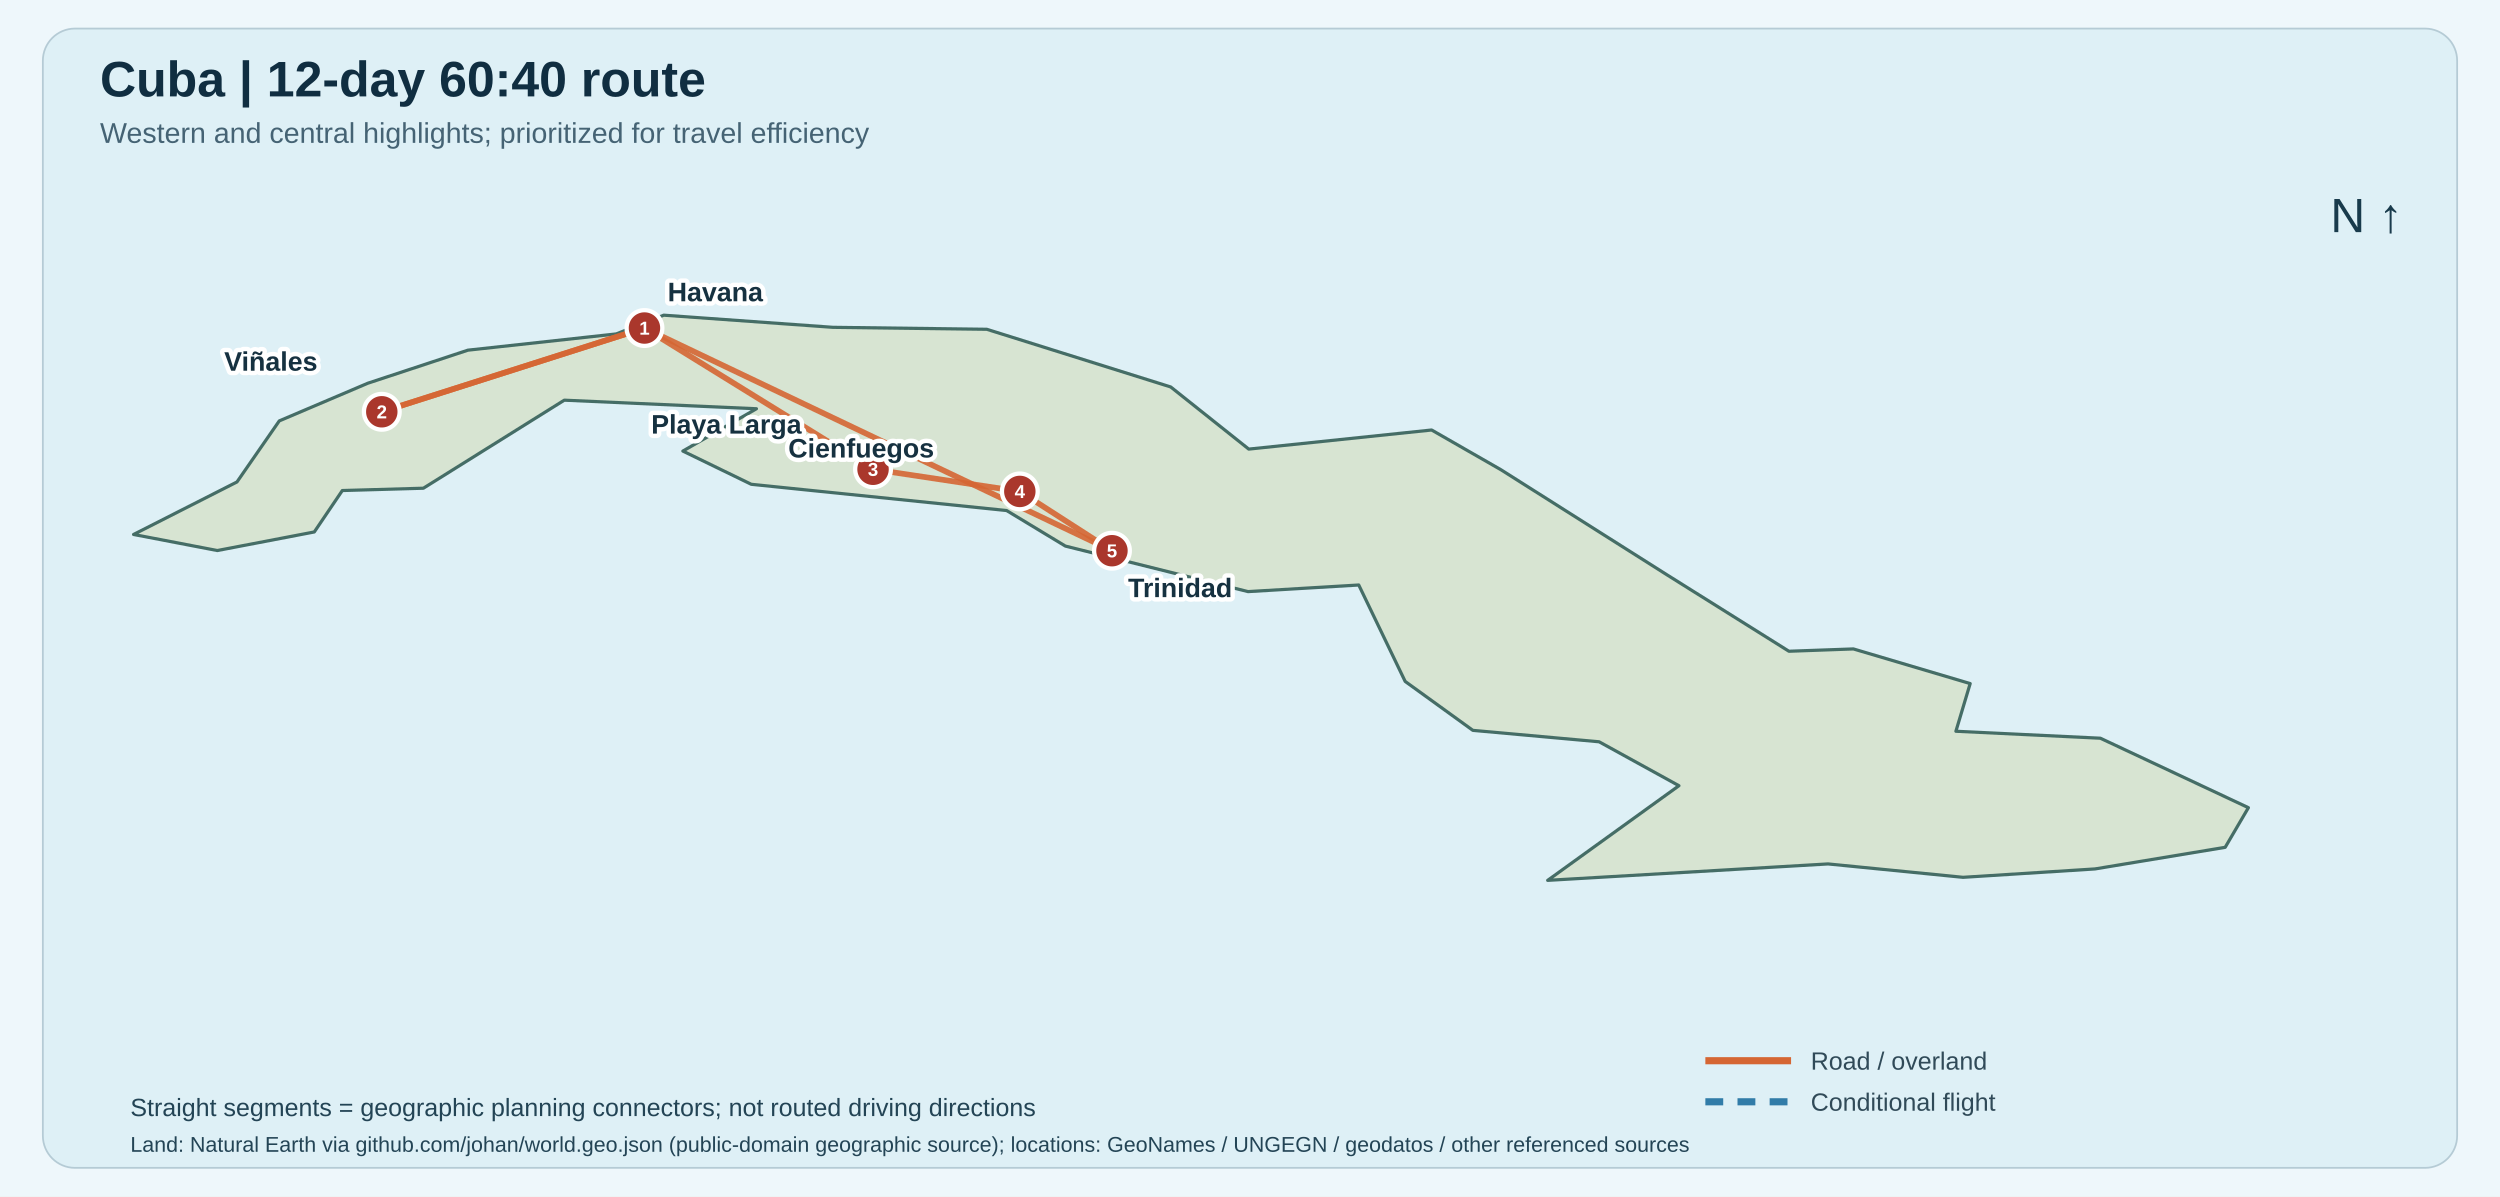
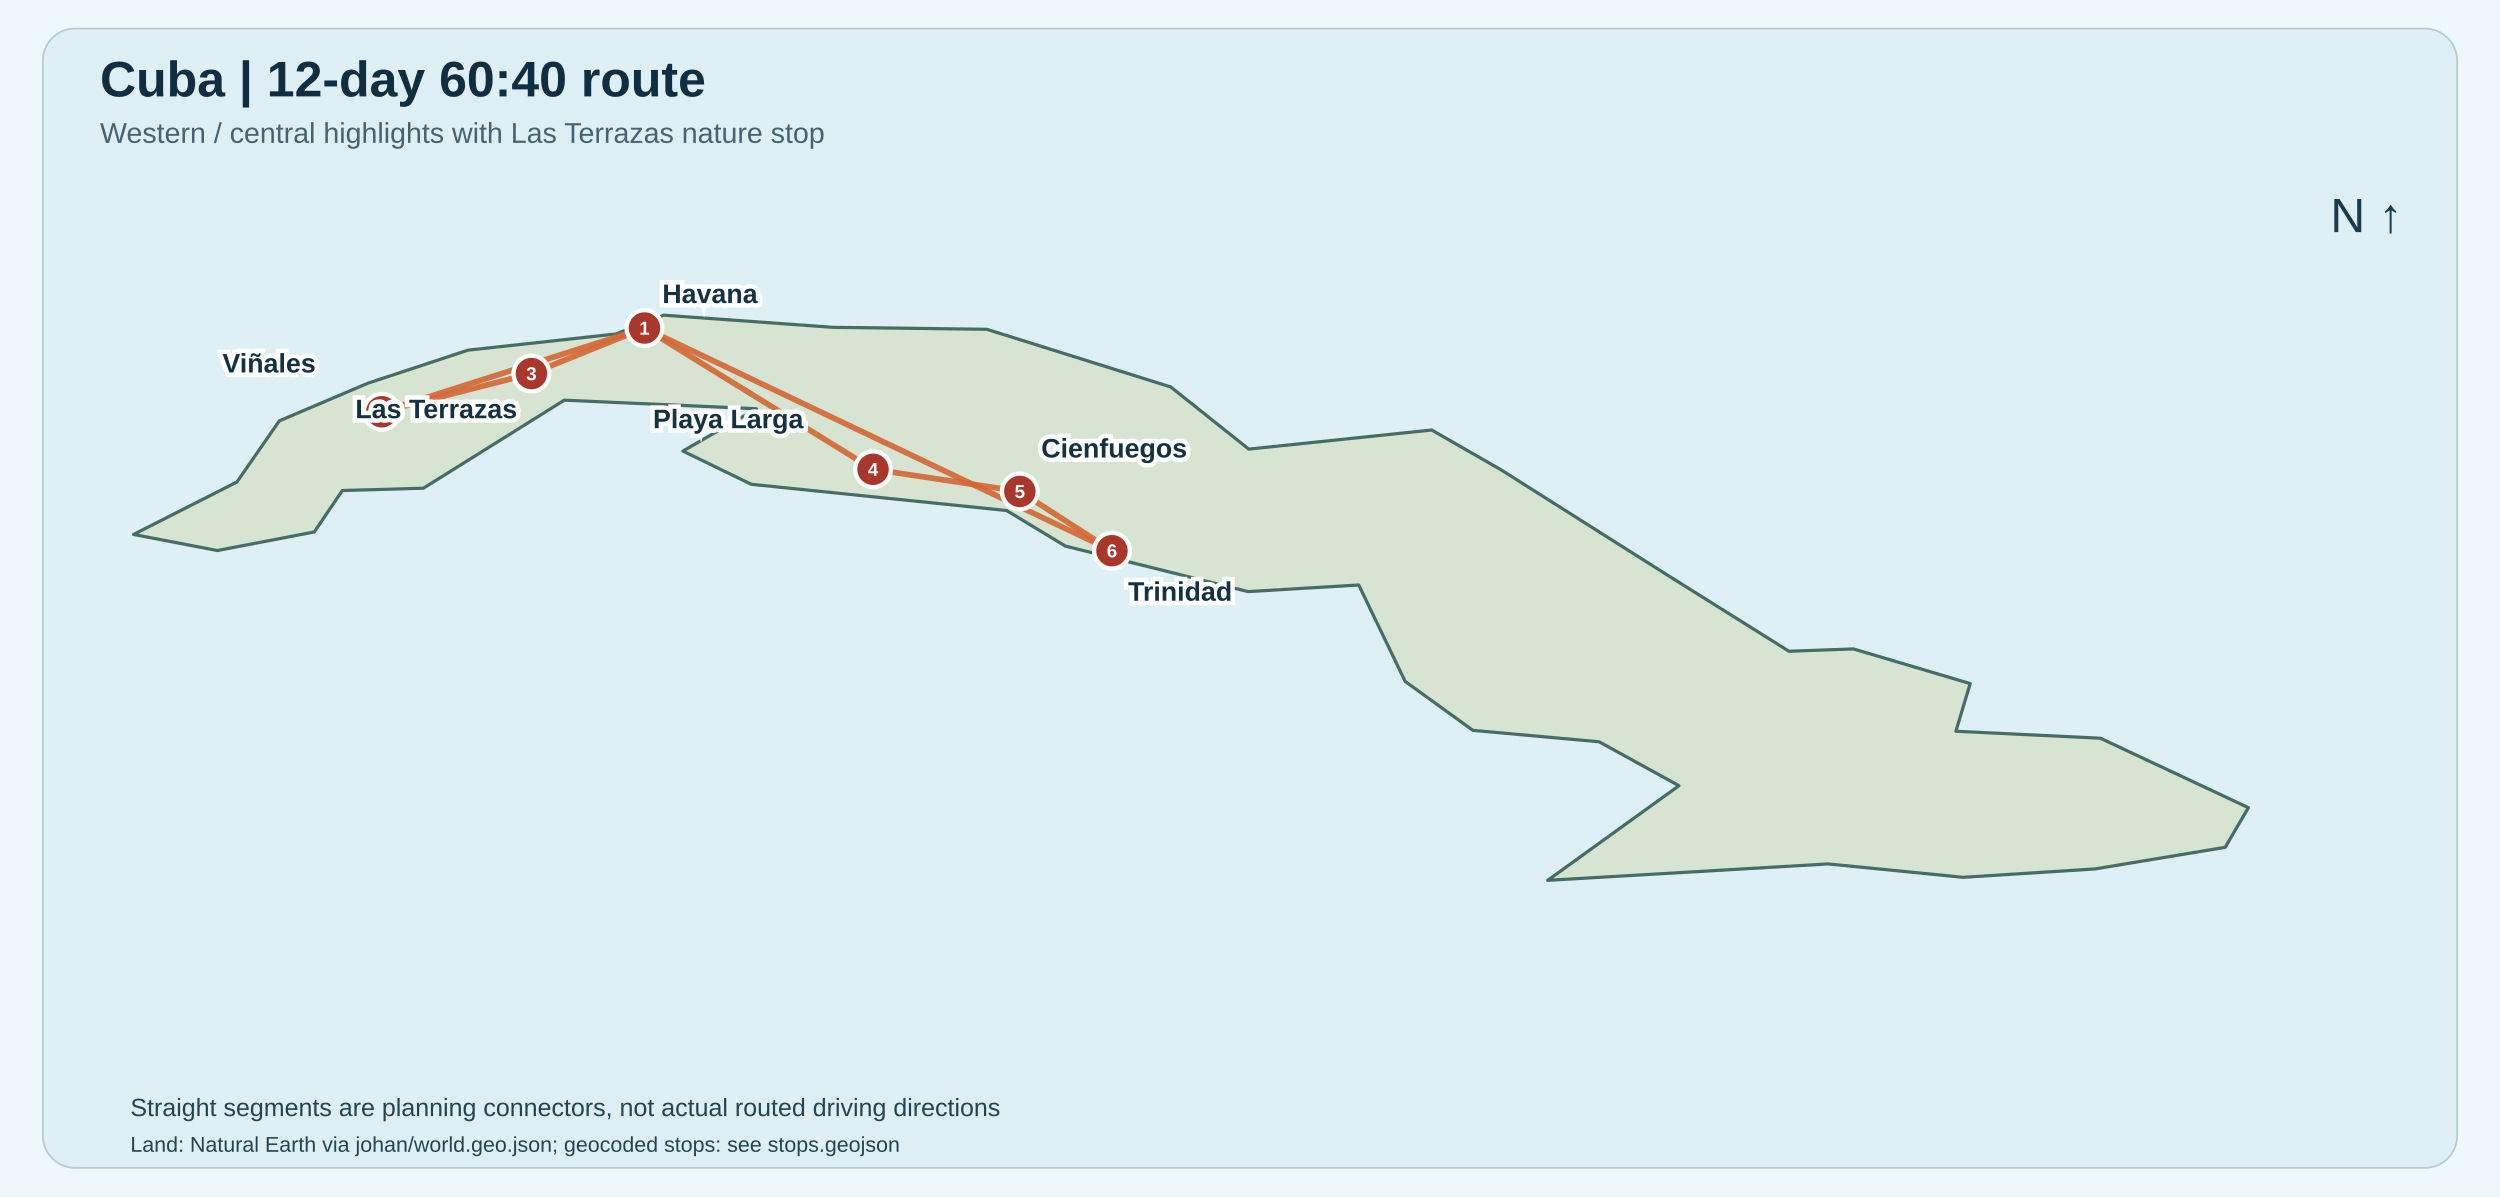
- <svg xmlns="http://www.w3.org/2000/svg" width="1400" height="670" viewBox="0 0 1400 670" role="img" aria-label="Cuba | 12-day 60:40 route geographically accurate Cuba outline and stop points, indicative route connectors">
+ <svg xmlns="http://www.w3.org/2000/svg" width="1400" height="670" viewBox="0 0 1400 670" role="img" aria-label="Cuba 60:40 route map">
  <rect width="1400" height="670" fill="#eef7fb" />
-   <rect x="24" y="16" width="1352" height="638" rx="18" fill="#def0f6" stroke="#b5cbd5" stroke-width="1" />
-   <text x="56" y="54" font-size="28" font-family="Arial, sans-serif" font-weight="700" fill="#102e41">Cuba | 12-day 60:40 route</text>
-   <text x="56" y="80" font-size="16" font-family="Arial, sans-serif" fill="#456374">Western and central highlights; prioritized for travel efficiency</text>
+   <rect x="24" y="16" width="1352" height="638" rx="18" fill="#def0f6" stroke="#b5cbd5" />
+   <text x="56" y="54" font-size="28" font-family="Arial" font-weight="700" fill="#102e41">Cuba | 12-day 60:40 route</text>
+   <text x="56" y="80" font-size="16" font-family="Arial" fill="#456374">Western / central highlights with Las Terrazas nature stop</text>
  <g font-family="Arial,sans-serif">
-     <path d="M371.7,176.5 L466.4,183.3 L552.6,184.4 L655.6,216.7 L699.3,251.5 L801.7,240.8 L840.6,263.1 L933.5,321.9 L1001.8,364.7 L1037.9,363.4 L1103.3,382.8 L1095.3,409.5 L1176.2,413.4 L1259.1,452.3 L1246.1,474.5 L1173.2,486.6 L1099.3,491.3 L1023.7,483.8 L866.7,493.0 L940.2,440.0 L895.5,415.4 L824.8,409.0 L786.9,381.6 L760.9,327.6 L698.9,331.3 L596.6,305.8 L563.7,285.9 L420.7,271.2 L382.4,252.6 L423.6,228.9 L316.0,224.1 L237.1,273.4 L191.7,274.7 L176.0,297.9 L121.7,308.3 L74.8,299.3 L132.7,269.9 L156.4,235.7 L206.0,214.6 L262.0,196.1 L345.1,187.0 L371.7,176.5 Z" fill="#d7e4d2" stroke="#456d66" stroke-width="1.8" stroke-linejoin="round" />
+     <path d="M371.7,176.5 L466.4,183.3 L552.6,184.4 L655.6,216.7 L699.3,251.5 L801.7,240.8 L840.6,263.1 L933.5,321.9 L1001.8,364.7 L1037.9,363.4 L1103.3,382.8 L1095.3,409.5 L1176.2,413.4 L1259.1,452.3 L1246.1,474.5 L1173.2,486.6 L1099.3,491.3 L1023.7,483.8 L866.7,493 L940.2,440 L895.5,415.4 L824.8,409 L786.9,381.6 L760.9,327.6 L698.9,331.3 L596.6,305.8 L563.7,285.9 L420.7,271.2 L382.4,252.6 L423.6,228.9 L316,224.1 L237.1,273.4 L191.7,274.7 L176,297.9 L121.7,308.3 L74.8,299.3 L132.7,269.9 L156.4,235.7 L206,214.6 L262,196.1 L345.1,187 L371.7,176.5 Z" fill="#d7e4d2" stroke="#456d66" stroke-width="1.8" stroke-linejoin="round" />
    <path d="M360.9,183.7 L213.8,230.6" fill="none" stroke="#d56633" stroke-width="3.2" opacity=".90" stroke-linecap="round" />
-     <path d="M213.8,230.6 L360.9,183.7" fill="none" stroke="#d56633" stroke-width="3.2" opacity=".90" stroke-linecap="round" />
+     <path d="M213.8,230.6 L297.6,209.2" fill="none" stroke="#d56633" stroke-width="3.2" opacity=".90" stroke-linecap="round" />
+     <path d="M297.6,209.2 L360.9,183.7" fill="none" stroke="#d56633" stroke-width="3.2" opacity=".90" stroke-linecap="round" />
    <path d="M360.9,183.7 L488.9,262.8" fill="none" stroke="#d56633" stroke-width="3.2" opacity=".90" stroke-linecap="round" />
    <path d="M488.9,262.8 L571.1,275.2" fill="none" stroke="#d56633" stroke-width="3.2" opacity=".90" stroke-linecap="round" />
    <path d="M571.1,275.2 L622.7,308.4" fill="none" stroke="#d56633" stroke-width="3.2" opacity=".90" stroke-linecap="round" />
    <path d="M622.7,308.4 L360.9,183.7" fill="none" stroke="#d56633" stroke-width="3.2" opacity=".90" stroke-linecap="round" />
-     <g>
-       <circle cx="360.9" cy="183.7" r="10" fill="#aa372c" stroke="white" stroke-width="2.4" />
-       <text x="360.9" y="187.4" text-anchor="middle" font-size="10.5" font-weight="700" fill="white">1</text>
-       <text x="373.9" y="168.7" text-anchor="start" font-size="15" font-weight="600" fill="#163140" paint-order="stroke" stroke="white" stroke-width="5" stroke-linejoin="round">Havana</text>
-     </g>
-     <g>
-       <circle cx="213.8" cy="230.6" r="10" fill="#aa372c" stroke="white" stroke-width="2.4" />
-       <text x="213.8" y="234.3" text-anchor="middle" font-size="10.5" font-weight="700" fill="white">2</text>
-       <text x="177.8" y="207.6" text-anchor="end" font-size="15" font-weight="600" fill="#163140" paint-order="stroke" stroke="white" stroke-width="5" stroke-linejoin="round">Viñales</text>
-     </g>
-     <g>
-       <circle cx="488.9" cy="262.8" r="10" fill="#aa372c" stroke="white" stroke-width="2.4" />
-       <text x="488.9" y="266.5" text-anchor="middle" font-size="10.5" font-weight="700" fill="white">3</text>
-       <text x="448.9" y="242.8" text-anchor="end" font-size="15" font-weight="600" fill="#163140" paint-order="stroke" stroke="white" stroke-width="5" stroke-linejoin="round">Playa Larga</text>
-     </g>
-     <g>
-       <circle cx="571.1" cy="275.2" r="10" fill="#aa372c" stroke="white" stroke-width="2.4" />
-       <text x="571.1" y="278.9" text-anchor="middle" font-size="10.5" font-weight="700" fill="white">4</text>
-       <text x="523.1" y="256.2" text-anchor="end" font-size="15" font-weight="600" fill="#163140" paint-order="stroke" stroke="white" stroke-width="5" stroke-linejoin="round">Cienfuegos</text>
-     </g>
-     <g>
-       <circle cx="622.7" cy="308.4" r="10" fill="#aa372c" stroke="white" stroke-width="2.4" />
-       <text x="622.7" y="312.1" text-anchor="middle" font-size="10.5" font-weight="700" fill="white">5</text>
-       <text x="631.7" y="334.4" text-anchor="start" font-size="15" font-weight="600" fill="#163140" paint-order="stroke" stroke="white" stroke-width="5" stroke-linejoin="round">Trinidad</text>
-     </g>
+     <circle cx="360.9" cy="183.7" r="10" fill="#aa372c" stroke="white" stroke-width="2.4" />
+     <text x="360.9" y="187.4" text-anchor="middle" font-size="10.5" font-weight="700" fill="white">1</text>
+     <text x="370.9" y="169.7" text-anchor="start" font-size="15" font-weight="600" fill="#163140" paint-order="stroke" stroke="white" stroke-width="5">Havana</text>
+     <circle cx="213.8" cy="230.6" r="10" fill="#aa372c" stroke="white" stroke-width="2.4" />
+     <text x="213.8" y="234.3" text-anchor="middle" font-size="10.5" font-weight="700" fill="white">2</text>
+     <text x="176.8" y="208.6" text-anchor="end" font-size="15" font-weight="600" fill="#163140" paint-order="stroke" stroke="white" stroke-width="5">Viñales</text>
+     <circle cx="297.6" cy="209.2" r="10" fill="#aa372c" stroke="white" stroke-width="2.4" />
+     <text x="297.6" y="212.9" text-anchor="middle" font-size="10.5" font-weight="700" fill="white">3</text>
+     <text x="289.6" y="234.2" text-anchor="end" font-size="15" font-weight="600" fill="#163140" paint-order="stroke" stroke="white" stroke-width="5">Las Terrazas</text>
+     <circle cx="488.9" cy="262.8" r="10" fill="#aa372c" stroke="white" stroke-width="2.4" />
+     <text x="488.9" y="266.5" text-anchor="middle" font-size="10.5" font-weight="700" fill="white">4</text>
+     <text x="449.9" y="239.8" text-anchor="end" font-size="15" font-weight="600" fill="#163140" paint-order="stroke" stroke="white" stroke-width="5">Playa Larga</text>
+     <circle cx="571.1" cy="275.2" r="10" fill="#aa372c" stroke="white" stroke-width="2.4" />
+     <text x="571.1" y="278.9" text-anchor="middle" font-size="10.5" font-weight="700" fill="white">5</text>
+     <text x="583.1" y="256.2" text-anchor="start" font-size="15" font-weight="600" fill="#163140" paint-order="stroke" stroke="white" stroke-width="5">Cienfuegos</text>
+     <circle cx="622.7" cy="308.4" r="10" fill="#aa372c" stroke="white" stroke-width="2.4" />
+     <text x="622.7" y="312.1" text-anchor="middle" font-size="10.5" font-weight="700" fill="white">6</text>
+     <text x="631.7" y="336.4" text-anchor="start" font-size="15" font-weight="600" fill="#163140" paint-order="stroke" stroke="white" stroke-width="5">Trinidad</text>
  </g>
  <g font-family="Arial,sans-serif" fill="#234455">
-     <text x="73" y="625" font-size="14">Straight segments = geographic planning connectors; not routed driving directions</text>
-     <text x="73" y="645" font-size="12">Land: Natural Earth via github.com/johan/world.geo.json (public-domain geographic source); locations: GeoNames / UNGEGN / geodatos / other referenced sources</text>
-   </g>
-   <g font-family="Arial,sans-serif">
-     <line x1="955" y1="594" x2="1003" y2="594" stroke="#d56633" stroke-width="4" />
-     <text x="1014" y="599" font-size="14" fill="#304a58">Road / overland</text>
-     <line x1="955" y1="617" x2="1003" y2="617" stroke="#317ca8" stroke-width="4" stroke-dasharray="10 8" />
-     <text x="1014" y="622" font-size="14" fill="#304a58">Conditional flight</text>
+     <text x="73" y="625" font-size="14">Straight segments are planning connectors, not actual routed driving directions</text>
+     <text x="73" y="645" font-size="12">Land: Natural Earth via johan/world.geo.json; geocoded stops: see stops.geojson</text>
    <text x="1305" y="130" font-size="27" fill="#193b4c">N ↑</text>
  </g>
</svg>
